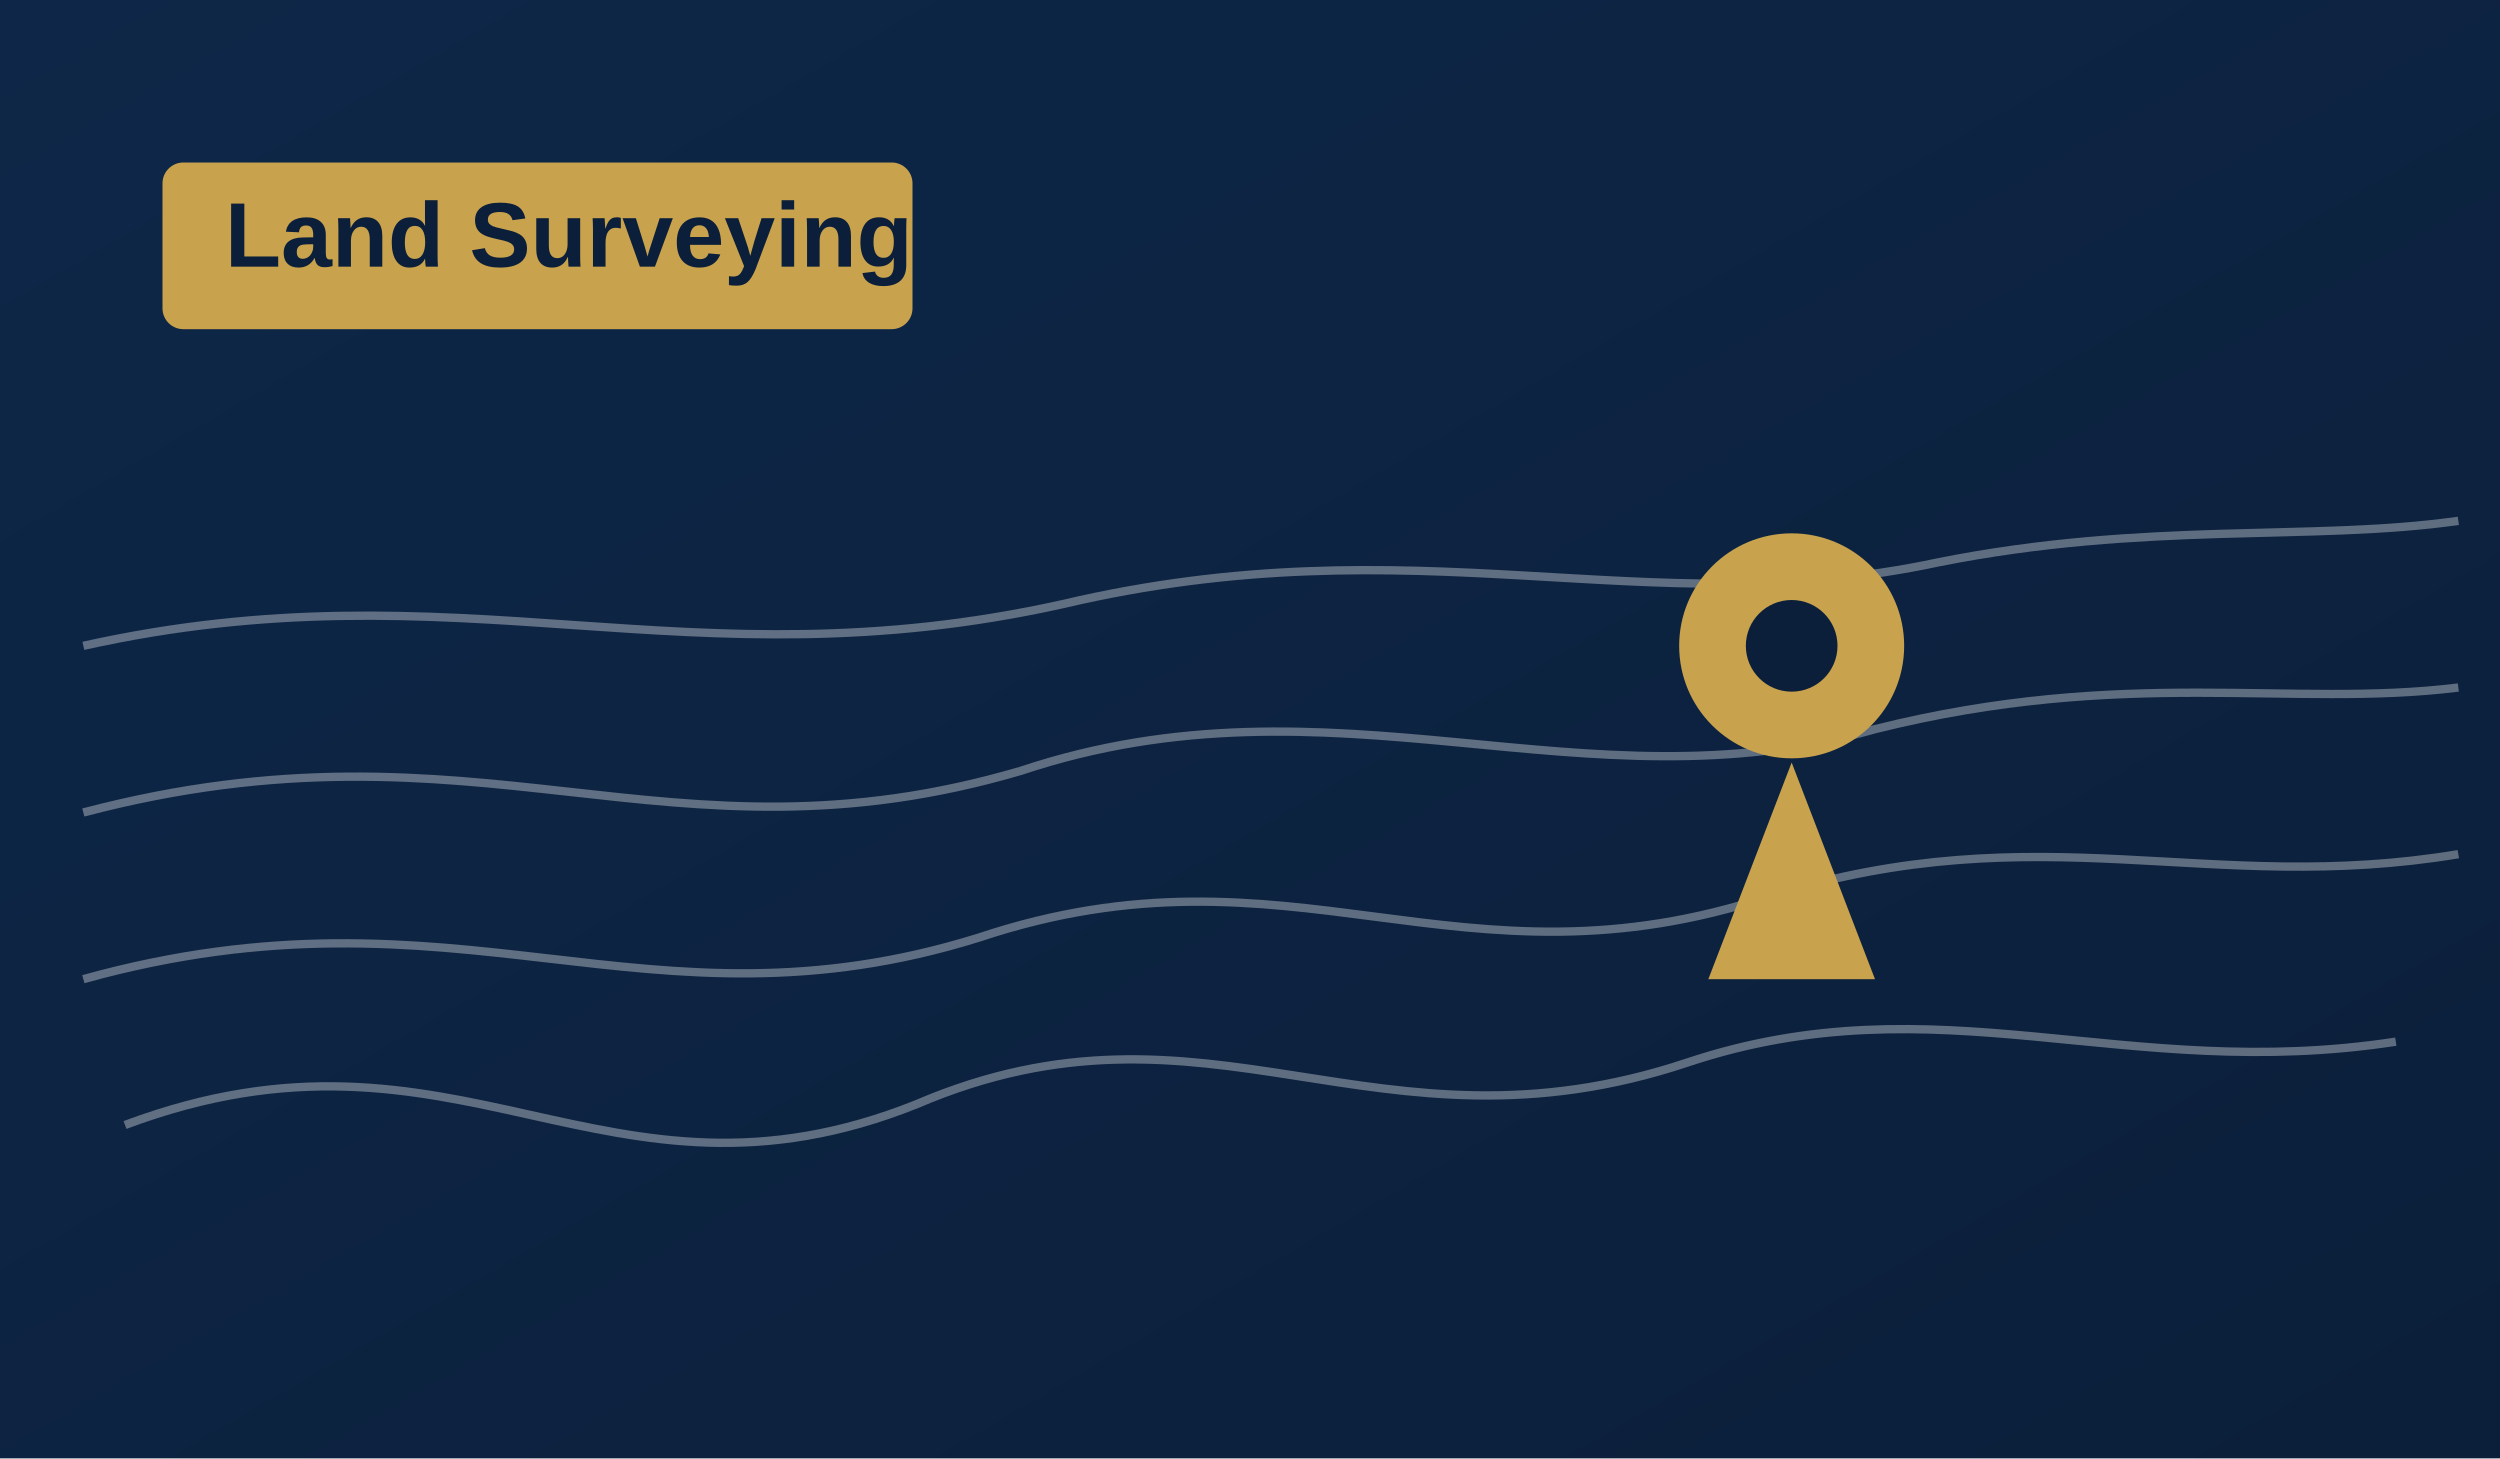
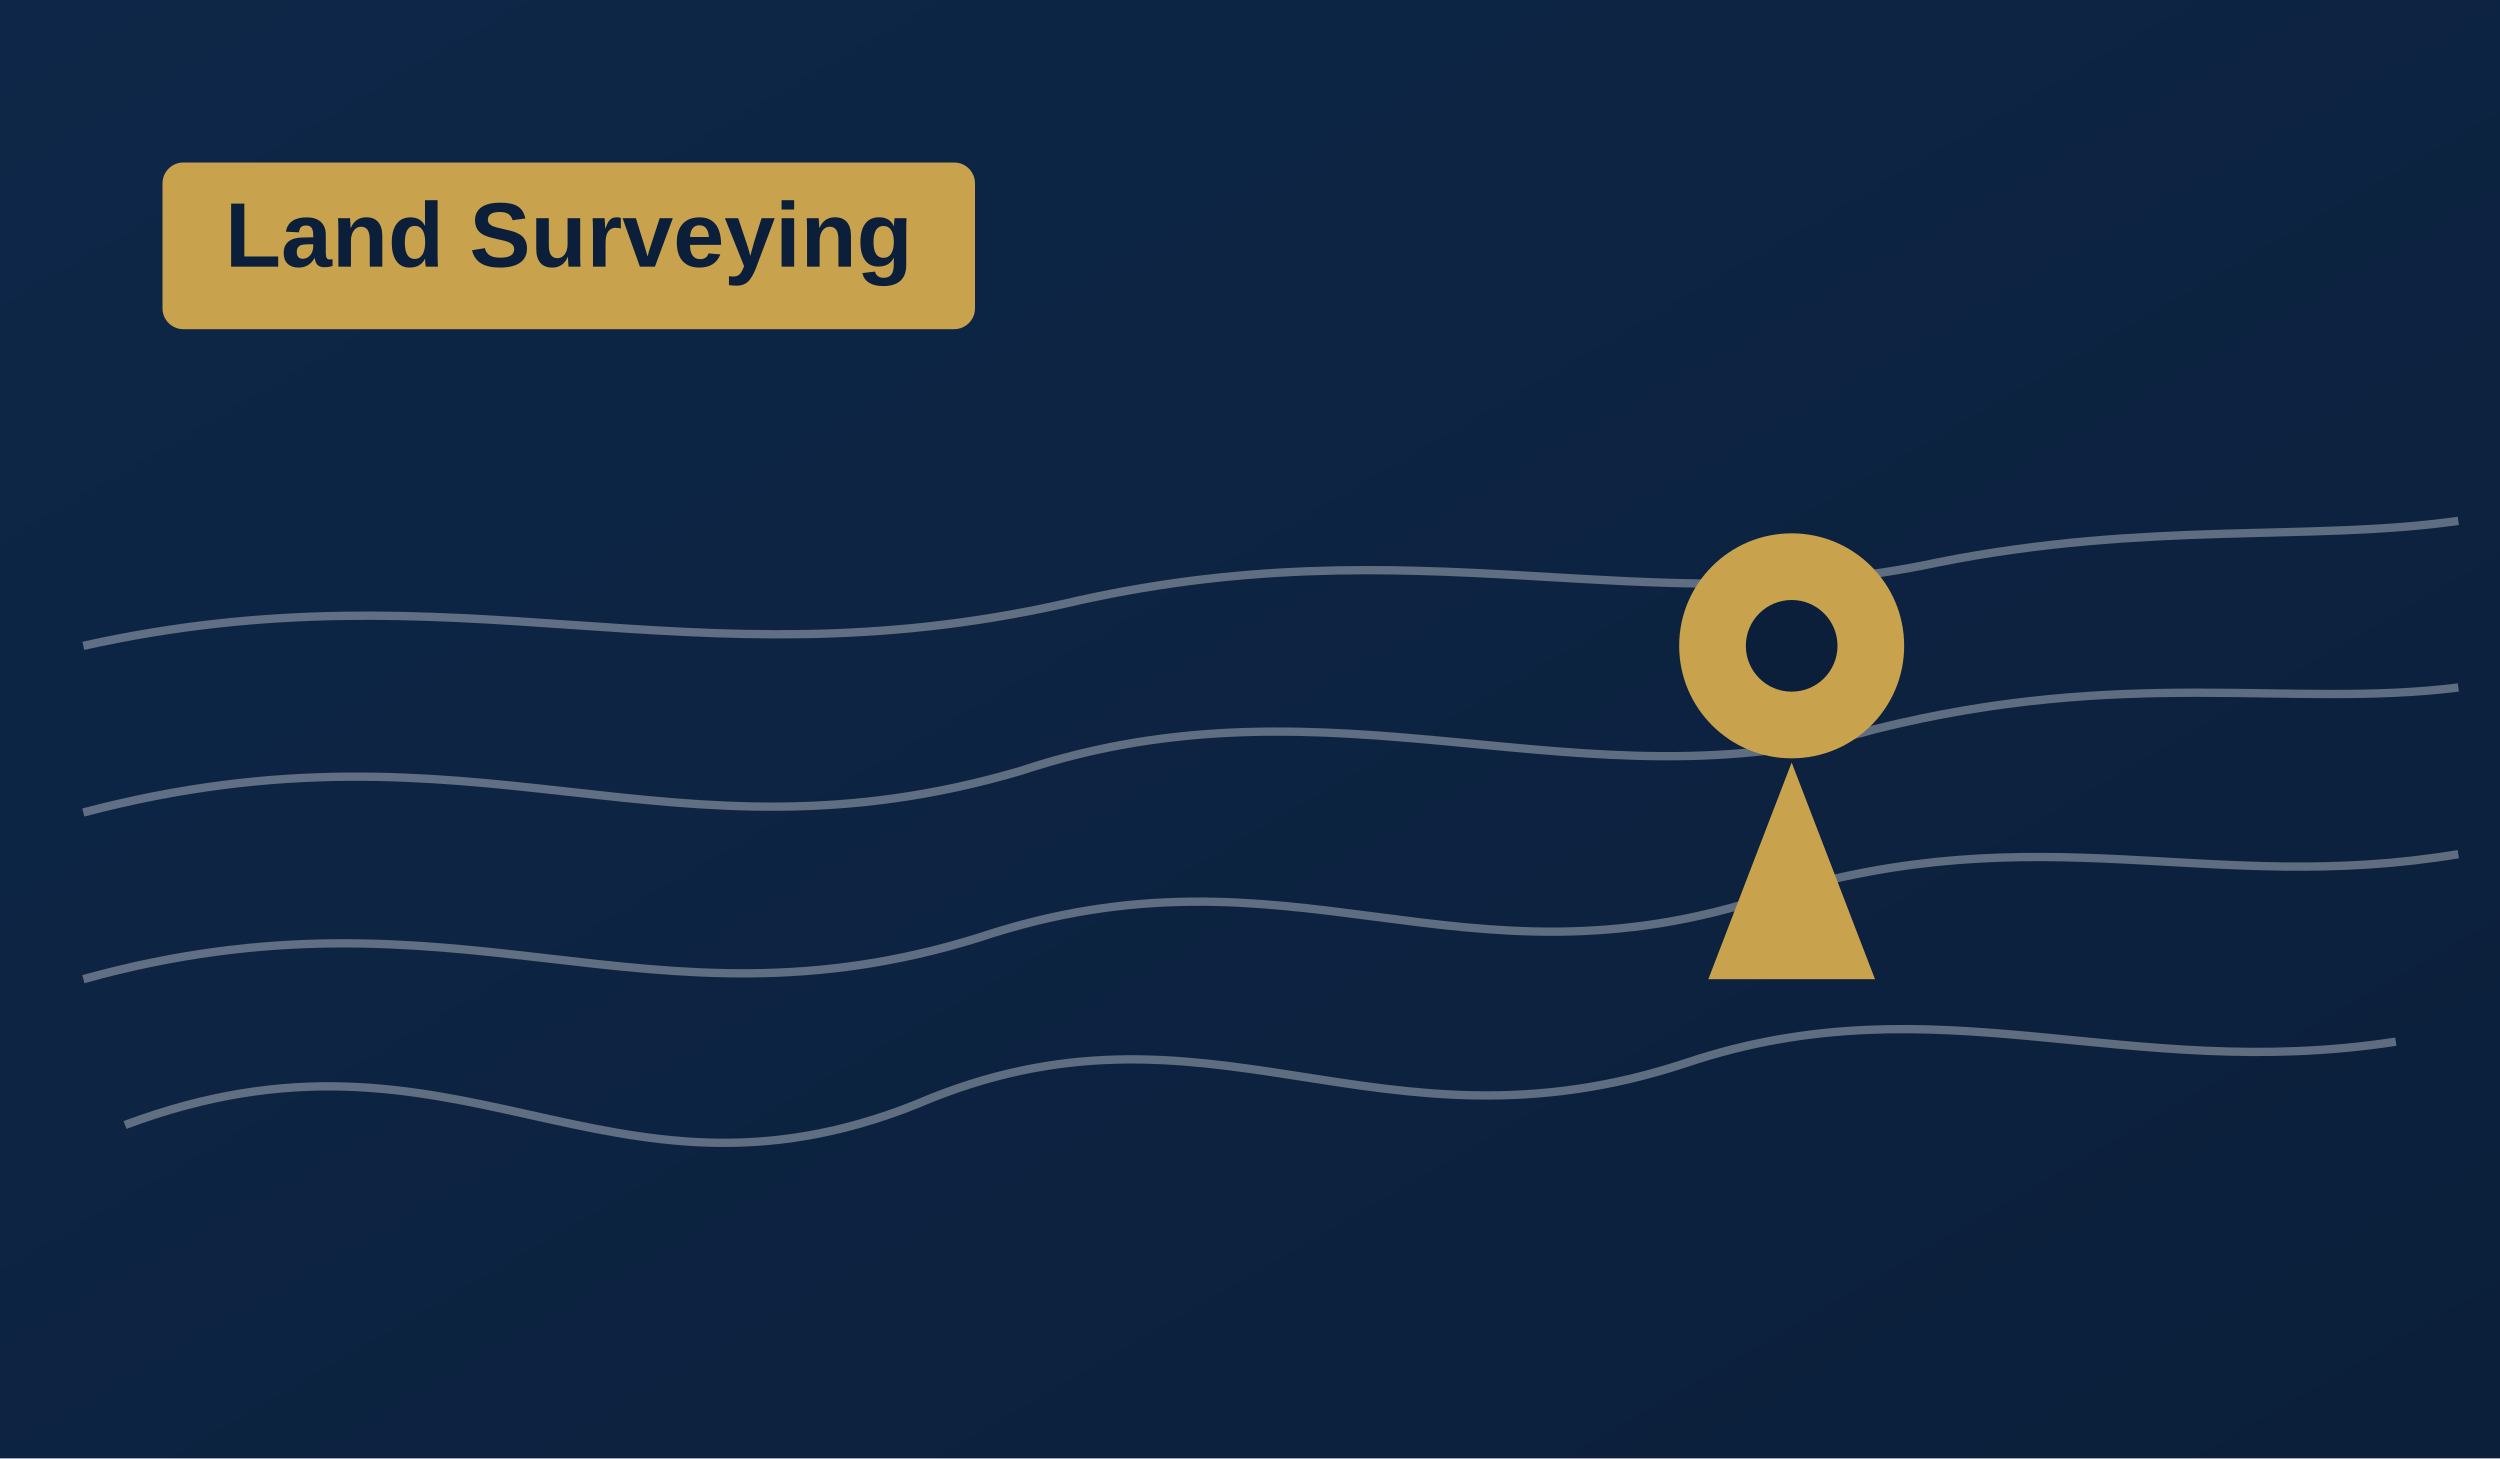
<svg xmlns="http://www.w3.org/2000/svg" width="1200" height="700" viewBox="0 0 1200 700" role="img" aria-labelledby="title desc">
  <defs>
    <linearGradient id="bg" x1="0" y1="0" x2="1" y2="1">
      <stop offset="0%" stop-color="#0e2748" />
      <stop offset="100%" stop-color="#0b1f3a" />
    </linearGradient>
  </defs>
  <rect width="1200" height="700" fill="url(#bg)" />
  <g fill="none" stroke="#ffffff" stroke-opacity="0.34" stroke-width="4">
    <path d="M60 540C220 480 290 590 440 530C580 470 660 560 810 510C930 470 1020 520 1150 500" />
    <path d="M40 470C220 420 310 500 470 450C620 400 700 480 850 430C980 390 1060 430 1180 410" />
    <path d="M40 390C230 340 320 420 490 370C640 320 760 390 900 350C1020 320 1100 340 1180 330" />
    <path d="M40 310C220 270 330 330 510 290C680 250 790 300 930 270C1030 250 1110 260 1180 250" />
  </g>
  <g>
    <circle cx="860" cy="310" r="54" fill="#c8a24d" />
    <circle cx="860" cy="310" r="22" fill="#0b1f3a" />
    <path d="M860 366L900 470H820Z" fill="#c8a24d" />
  </g>
-   <rect x="78" y="78" width="360" height="80" rx="10" fill="#c8a24d" />
+   <rect x="78" y="78" width="390" height="80" rx="10" fill="#c8a24d" />
  <text x="108" y="128" fill="#0b1f3a" font-size="44" font-family="Arial, sans-serif" font-weight="700">Land Surveying</text>
</svg>
